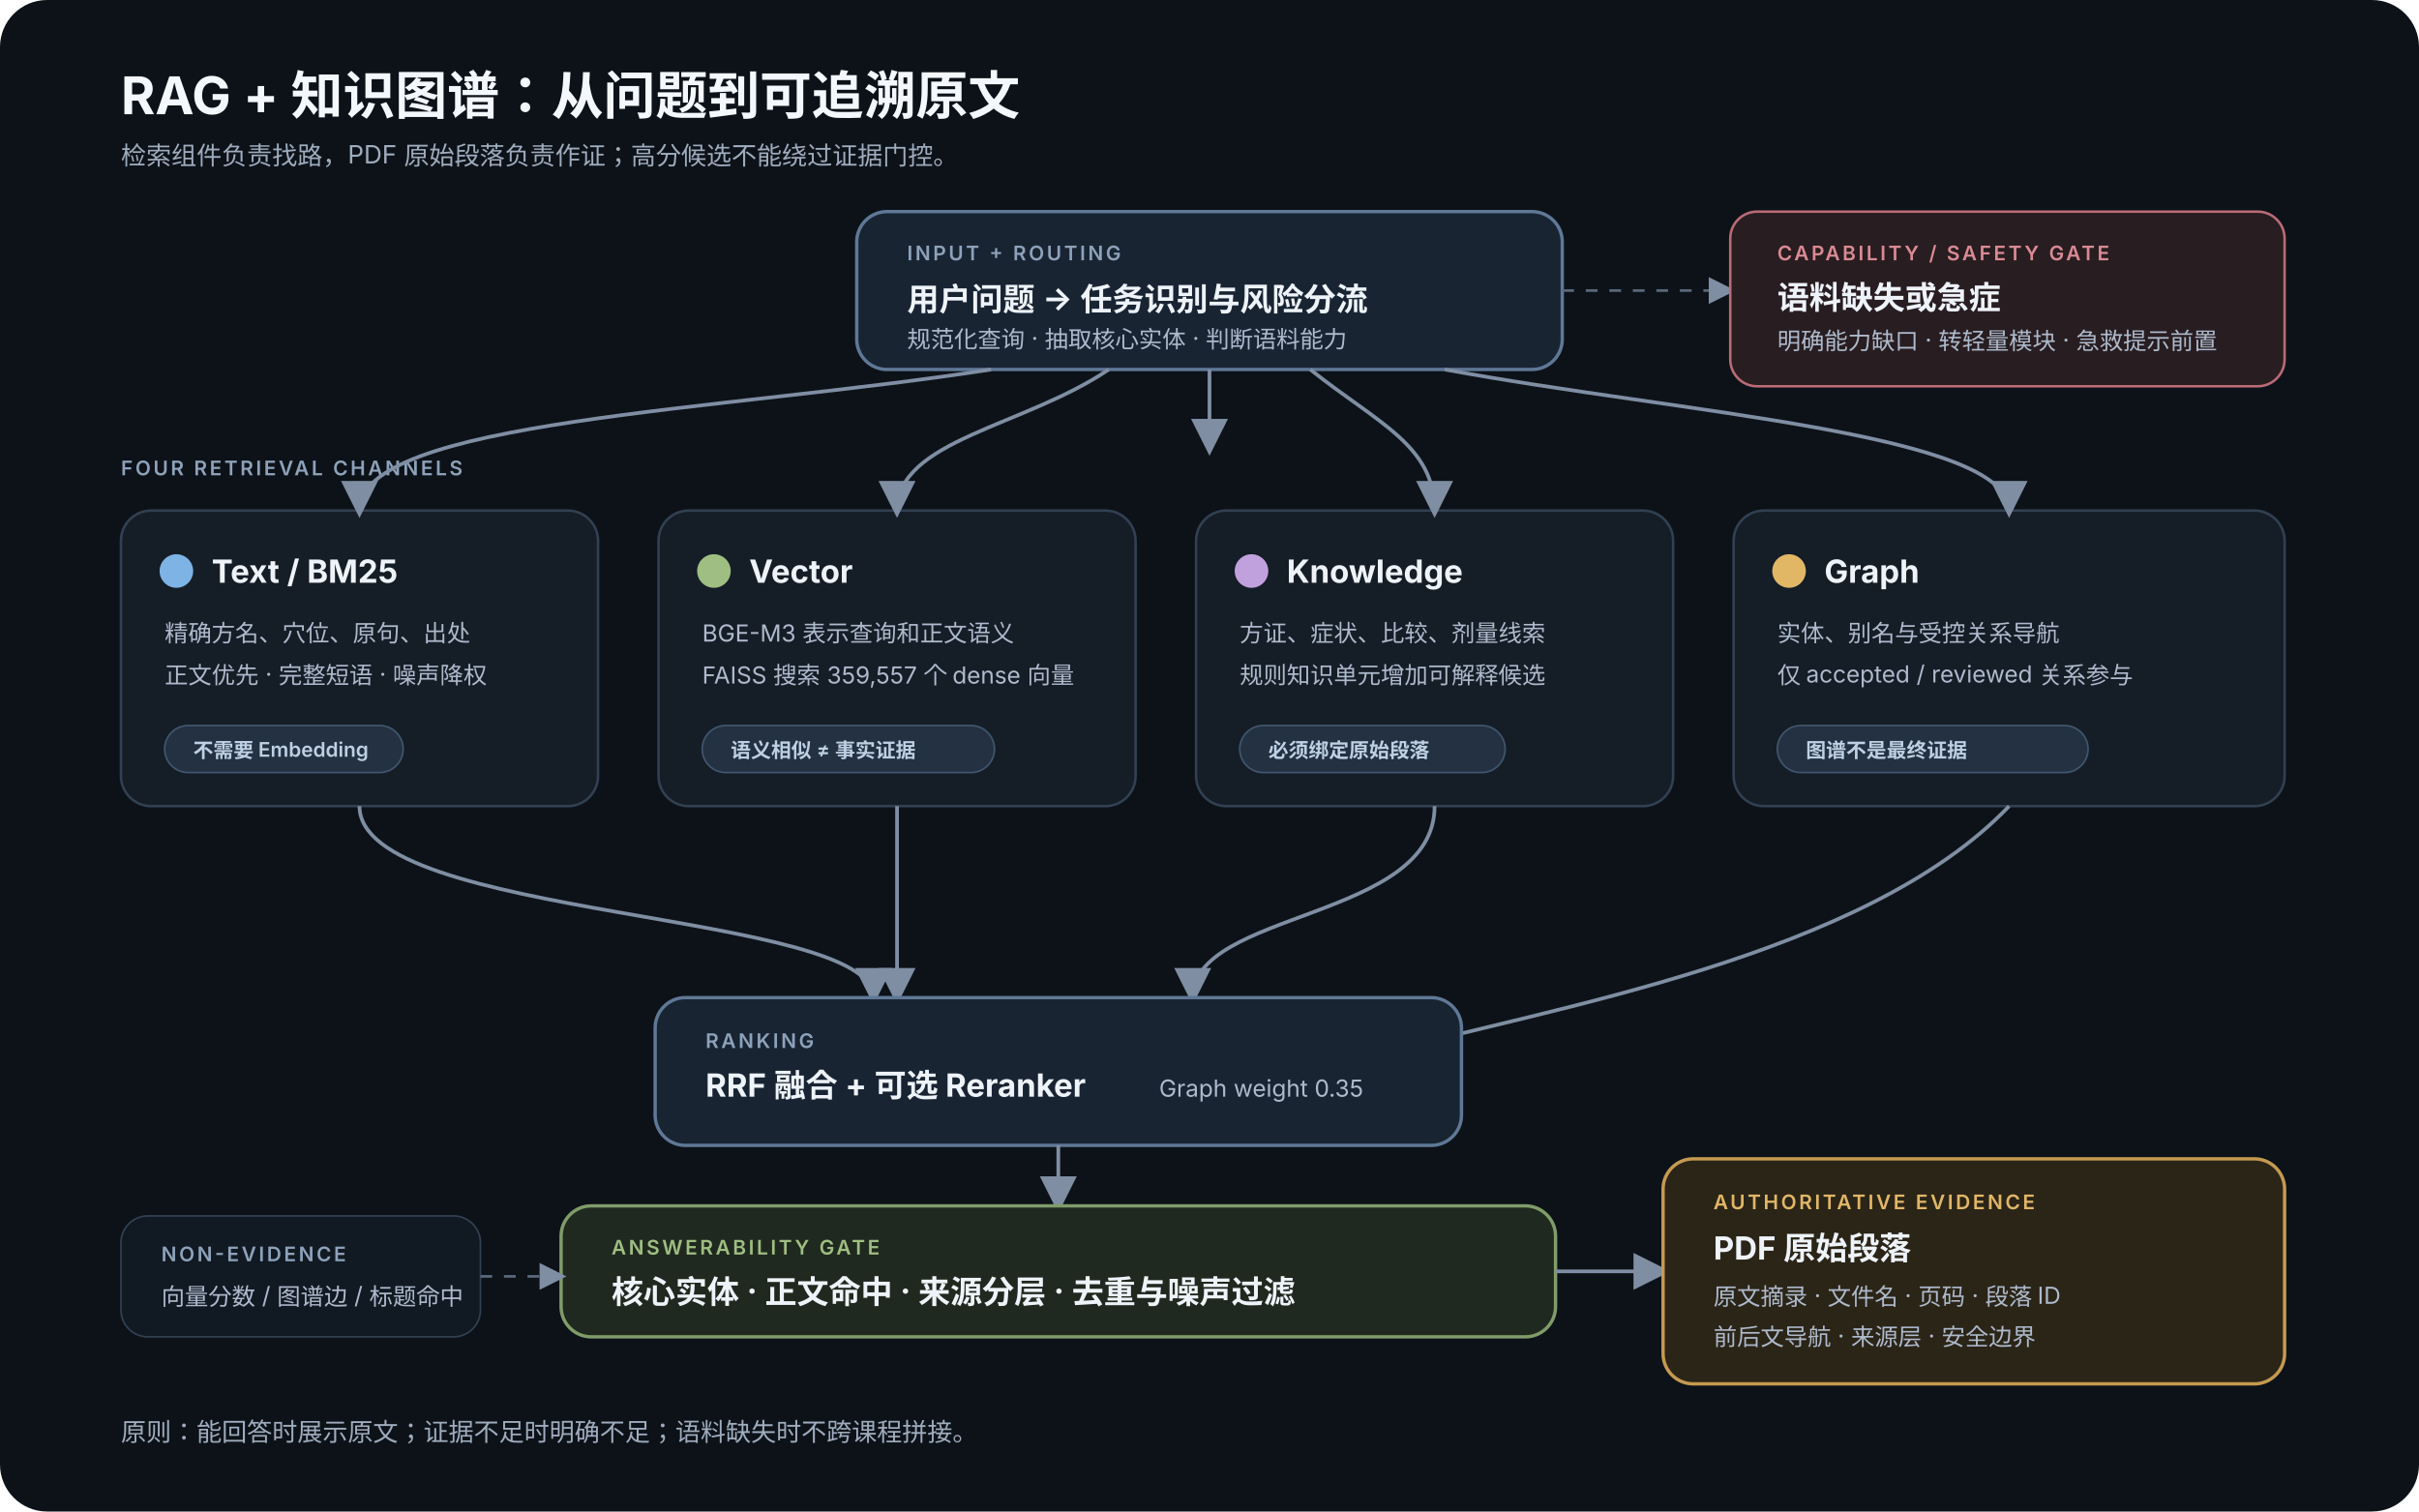
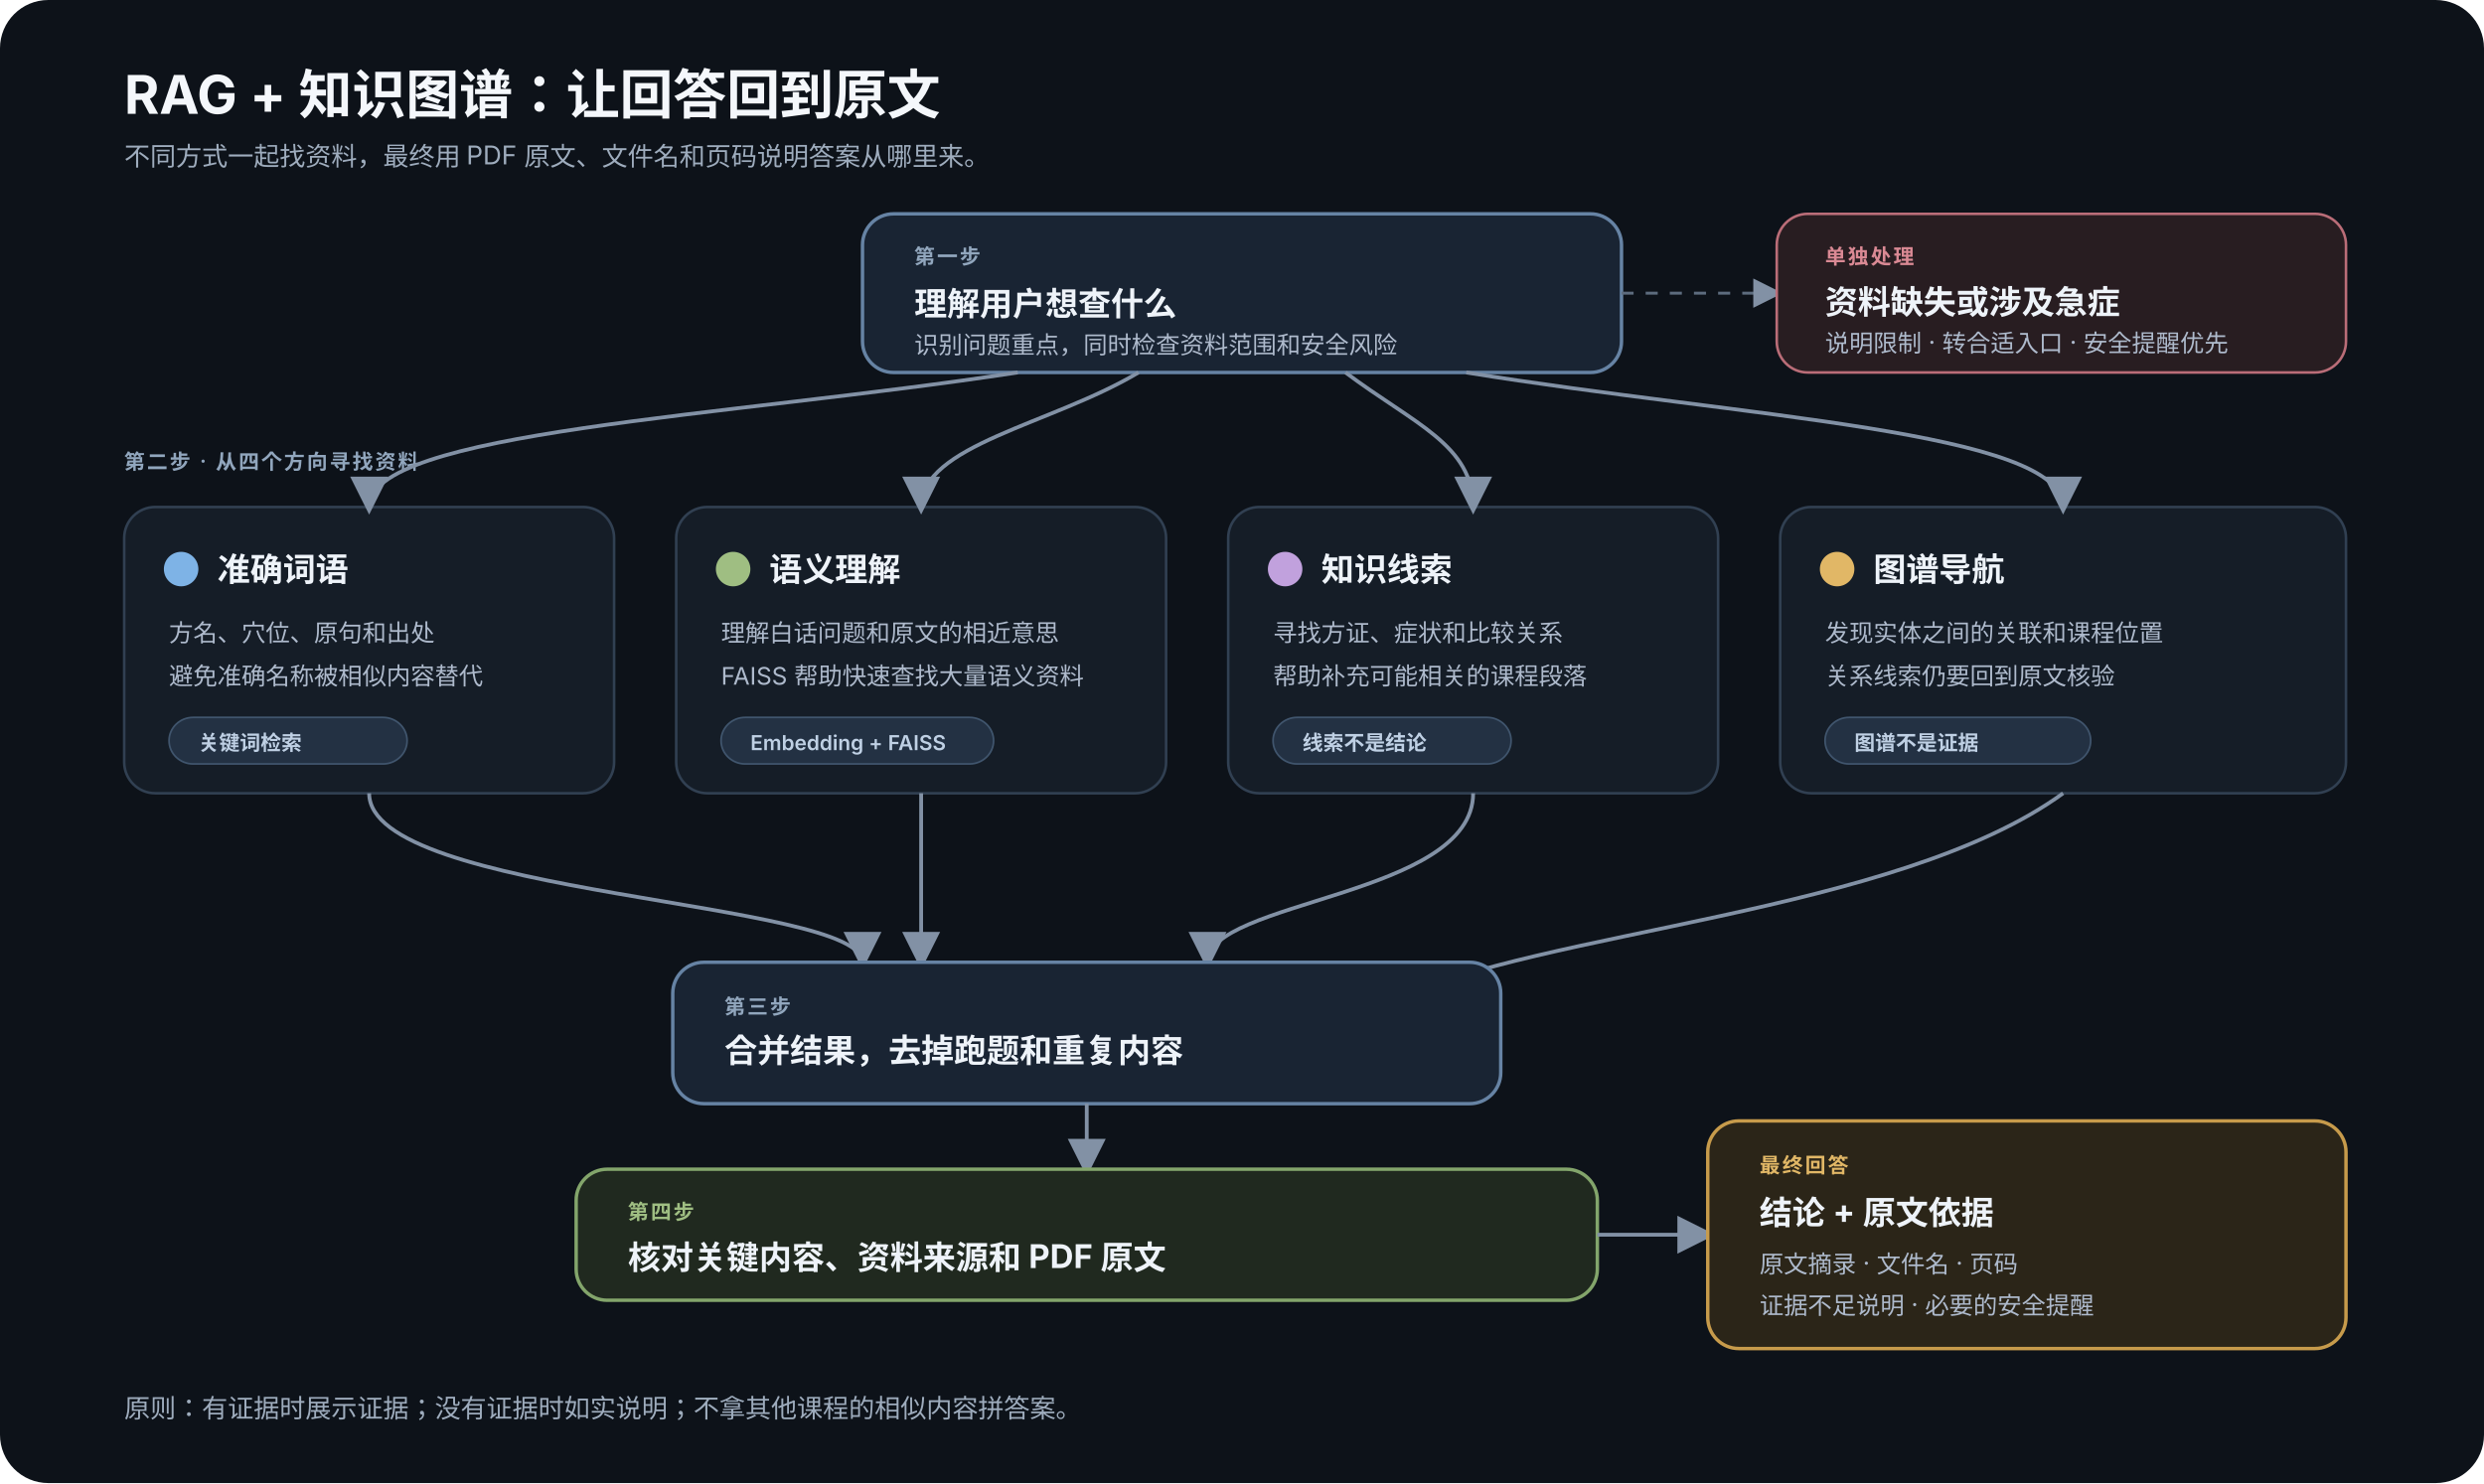
- <svg xmlns="http://www.w3.org/2000/svg" width="1440" height="900" viewBox="0 0 1440 900" role="img" aria-labelledby="title desc">
+ <svg xmlns="http://www.w3.org/2000/svg" width="1440" height="860" viewBox="0 0 1440 860" role="img" aria-labelledby="title desc">
  <defs>
    <marker id="arrow" markerWidth="10" markerHeight="10" refX="8" refY="5" orient="auto" markerUnits="strokeWidth">
-       <path d="M 0 0 L 10 5 L 0 10 z" fill="#7f8ea3" />
+       <path d="M 0 0 L 10 5 L 0 10 z" fill="#8291a5" />
    </marker>
    <style>
      .bg { fill: #0d1219; }
-       .panel { fill: #151d27; stroke: #314052; stroke-width: 1.5; }
-       .panel-strong { fill: #192433; stroke: #5f7896; stroke-width: 2; }
-       .gate { fill: #20291f; stroke: #7f9c69; stroke-width: 2; }
-       .evidence { fill: #2b2518; stroke: #c59a50; stroke-width: 2; }
-       .warning { fill: #281d21; stroke: #b96b76; stroke-width: 1.5; }
-       .line { fill: none; stroke: #7f8ea3; stroke-width: 2.2; marker-end: url(#arrow); }
-       .line-muted { fill: none; stroke: #586779; stroke-width: 1.6; stroke-dasharray: 7 7; marker-end: url(#arrow); }
-       .title { fill: #f4f7fb; font: 700 31px Inter, "PingFang SC", "Microsoft YaHei", sans-serif; }
-       .subtitle { fill: #9eacbd; font: 400 15px Inter, "PingFang SC", "Microsoft YaHei", sans-serif; }
-       .node-title { fill: #eef3f9; font: 700 19px Inter, "PingFang SC", "Microsoft YaHei", sans-serif; }
-       .node-copy { fill: #aebacc; font: 400 14px Inter, "PingFang SC", "Microsoft YaHei", sans-serif; }
-       .label { fill: #8da2ba; font: 600 12px Inter, "PingFang SC", "Microsoft YaHei", sans-serif; letter-spacing: 1.5px; }
-       .accent-blue { fill: #7eb3e6; }
-       .accent-green { fill: #9fbe82; }
-       .accent-gold { fill: #e1b766; }
-       .accent-red { fill: #d98a94; }
+       .card { fill: #151d27; stroke: #314052; stroke-width: 1.5; }
+       .primary { fill: #192433; stroke: #6683a4; stroke-width: 2; }
+       .verify { fill: #20291f; stroke: #83a56b; stroke-width: 2; }
+       .answer { fill: #2b2518; stroke: #c79b4b; stroke-width: 2; }
+       .alert { fill: #281d21; stroke: #ba6d78; stroke-width: 1.5; }
+       .line { fill: none; stroke: #8291a5; stroke-width: 2.2; marker-end: url(#arrow); }
+       .line-soft { fill: none; stroke: #5d6c7e; stroke-width: 1.7; stroke-dasharray: 7 7; marker-end: url(#arrow); }
+       .page-title { fill: #f4f7fb; font: 700 31px Inter, "PingFang SC", "Microsoft YaHei", sans-serif; }
+       .page-subtitle { fill: #9eacbd; font: 400 15px Inter, "PingFang SC", "Microsoft YaHei", sans-serif; }
+       .card-title { fill: #eef3f9; font: 700 19px Inter, "PingFang SC", "Microsoft YaHei", sans-serif; }
+       .copy { fill: #aebacc; font: 400 14px Inter, "PingFang SC", "Microsoft YaHei", sans-serif; }
+       .eyebrow { fill: #91a6bd; font: 600 12px Inter, "PingFang SC", "Microsoft YaHei", sans-serif; letter-spacing: 1.2px; }
+       .blue { fill: #7eb3e6; }
+       .green { fill: #9fbe82; }
+       .purple { fill: #c1a1dd; }
+       .gold { fill: #e1b766; }
+       .red { fill: #da8994; }
      .chip { fill: #233143; stroke: #40556d; stroke-width: 1; }
      .chip-text { fill: #bfd0e4; font: 600 12px Inter, "PingFang SC", "Microsoft YaHei", sans-serif; }
    </style>
  </defs>
-   <rect class="bg" width="1440" height="900" rx="28" />
-   <text class="title" x="72" y="68">RAG + 知识图谱：从问题到可追溯原文</text>
-   <text class="subtitle" x="72" y="98">检索组件负责找路，PDF 原始段落负责作证；高分候选不能绕过证据门控。</text>
-   <rect class="panel-strong" x="510" y="126" width="420" height="94" rx="18" />
-   <text class="label" x="540" y="155">INPUT + ROUTING</text>
-   <text class="node-title" x="540" y="185">用户问题 → 任务识别与风险分流</text>
-   <text class="node-copy" x="540" y="207">规范化查询 · 抽取核心实体 · 判断语料能力</text>
-   <path class="line" d="M 720 220 L 720 267" />
-   <path class="line-muted" d="M 930 173 L 1030 173" />
-   <rect class="warning" x="1030" y="126" width="330" height="104" rx="16" />
-   <text class="label accent-red" x="1058" y="155">CAPABILITY / SAFETY GATE</text>
-   <text class="node-title" x="1058" y="184">语料缺失或急症</text>
-   <text class="node-copy" x="1058" y="208">明确能力缺口 · 转轻量模块 · 急救提示前置</text>
-   <text class="label" x="72" y="283">FOUR RETRIEVAL CHANNELS</text>
-   <rect class="panel" x="72" y="304" width="284" height="176" rx="18" />
-   <circle cx="105" cy="340" r="10" fill="#7eb3e6" />
-   <text class="node-title" x="126" y="347">Text / BM25</text>
-   <text class="node-copy" x="98" y="382">精确方名、穴位、原句、出处</text>
-   <text class="node-copy" x="98" y="407">正文优先 · 完整短语 · 噪声降权</text>
-   <rect class="chip" x="98" y="432" width="142" height="28" rx="14" />
-   <text class="chip-text" x="115" y="451">不需要 Embedding</text>
-   <rect class="panel" x="392" y="304" width="284" height="176" rx="18" />
-   <circle cx="425" cy="340" r="10" fill="#9fbe82" />
-   <text class="node-title" x="446" y="347">Vector</text>
-   <text class="node-copy" x="418" y="382">BGE-M3 表示查询和正文语义</text>
-   <text class="node-copy" x="418" y="407">FAISS 搜索 359,557 个 dense 向量</text>
-   <rect class="chip" x="418" y="432" width="174" height="28" rx="14" />
-   <text class="chip-text" x="435" y="451">语义相似 ≠ 事实证据</text>
-   <rect class="panel" x="712" y="304" width="284" height="176" rx="18" />
-   <circle cx="745" cy="340" r="10" fill="#c1a1dd" />
-   <text class="node-title" x="766" y="347">Knowledge</text>
-   <text class="node-copy" x="738" y="382">方证、症状、比较、剂量线索</text>
-   <text class="node-copy" x="738" y="407">规则知识单元增加可解释候选</text>
-   <rect class="chip" x="738" y="432" width="158" height="28" rx="14" />
-   <text class="chip-text" x="755" y="451">必须绑定原始段落</text>
-   <rect class="panel" x="1032" y="304" width="328" height="176" rx="18" />
-   <circle cx="1065" cy="340" r="10" fill="#e1b766" />
-   <text class="node-title" x="1086" y="347">Graph</text>
-   <text class="node-copy" x="1058" y="382">实体、别名与受控关系导航</text>
-   <text class="node-copy" x="1058" y="407">仅 accepted / reviewed 关系参与</text>
-   <rect class="chip" x="1058" y="432" width="185" height="28" rx="14" />
-   <text class="chip-text" x="1075" y="451">图谱不是最终证据</text>
-   <path class="line" d="M 590 220 C 430 245, 214 250, 214 304" />
-   <path class="line" d="M 660 220 C 610 254, 534 262, 534 304" />
-   <path class="line" d="M 780 220 C 820 252, 854 265, 854 304" />
-   <path class="line" d="M 860 220 C 1000 246, 1196 258, 1196 304" />
-   <path class="line" d="M 214 480 C 214 548, 520 542, 520 594" />
-   <path class="line" d="M 534 480 L 534 594" />
-   <path class="line" d="M 854 480 C 854 548, 710 542, 710 594" />
-   <path class="line" d="M 1196 480 C 1110 570, 922 600, 820 628" />
-   <rect class="panel-strong" x="390" y="594" width="480" height="88" rx="18" />
-   <text class="label" x="420" y="624">RANKING</text>
-   <text class="node-title" x="420" y="653">RRF 融合 + 可选 Reranker</text>
-   <text class="node-copy" x="690" y="653">Graph weight 0.35</text>
-   <path class="line" d="M 630 682 L 630 718" />
-   <rect class="gate" x="334" y="718" width="592" height="78" rx="18" />
-   <text class="label accent-green" x="364" y="747">ANSWERABILITY GATE</text>
-   <text class="node-title" x="364" y="776">核心实体 · 正文命中 · 来源分层 · 去重与噪声过滤</text>
-   <path class="line" d="M 926 757 L 990 757" />
-   <rect class="evidence" x="990" y="690" width="370" height="134" rx="18" />
-   <text class="label accent-gold" x="1020" y="720">AUTHORITATIVE EVIDENCE</text>
-   <text class="node-title" x="1020" y="750">PDF 原始段落</text>
-   <text class="node-copy" x="1020" y="777">原文摘录 · 文件名 · 页码 · 段落 ID</text>
-   <text class="node-copy" x="1020" y="801">前后文导航 · 来源层 · 安全边界</text>
-   <rect x="72" y="724" width="214" height="72" rx="16" fill="#111923" stroke="#314052" />
-   <text class="label" x="96" y="751">NON-EVIDENCE</text>
-   <text class="node-copy" x="96" y="777">向量分数 / 图谱边 / 标题命中</text>
-   <path class="line-muted" d="M 286 760 L 334 760" />
-   <text class="subtitle" x="72" y="858">原则：能回答时展示原文；证据不足时明确不足；语料缺失时不跨课程拼接。</text>
+   <rect class="bg" width="1440" height="860" rx="28" />
+   <text class="page-title" x="72" y="66">RAG + 知识图谱：让回答回到原文</text>
+   <text class="page-subtitle" x="72" y="96">不同方式一起找资料，最终用 PDF 原文、文件名和页码说明答案从哪里来。</text>
+   <rect class="primary" x="500" y="124" width="440" height="92" rx="18" />
+   <text class="eyebrow" x="530" y="153">第一步</text>
+   <text class="card-title" x="530" y="183">理解用户想查什么</text>
+   <text class="copy" x="530" y="205">识别问题重点，同时检查资料范围和安全风险</text>
+   <path class="line-soft" d="M 940 170 L 1030 170" />
+   <rect class="alert" x="1030" y="124" width="330" height="92" rx="18" />
+   <text class="eyebrow red" x="1058" y="153">单独处理</text>
+   <text class="card-title" x="1058" y="182">资料缺失或涉及急症</text>
+   <text class="copy" x="1058" y="204">说明限制 · 转合适入口 · 安全提醒优先</text>
+   <text class="eyebrow" x="72" y="272">第二步 · 从四个方向寻找资料</text>
+   <rect class="card" x="72" y="294" width="284" height="166" rx="18" />
+   <circle cx="105" cy="330" r="10" class="blue" />
+   <text class="card-title" x="126" y="337">准确词语</text>
+   <text class="copy" x="98" y="372">方名、穴位、原句和出处</text>
+   <text class="copy" x="98" y="397">避免准确名称被相似内容替代</text>
+   <rect class="chip" x="98" y="416" width="138" height="27" rx="14" />
+   <text class="chip-text" x="115" y="435">关键词检索</text>
+   <rect class="card" x="392" y="294" width="284" height="166" rx="18" />
+   <circle cx="425" cy="330" r="10" class="green" />
+   <text class="card-title" x="446" y="337">语义理解</text>
+   <text class="copy" x="418" y="372">理解白话问题和原文的相近意思</text>
+   <text class="copy" x="418" y="397">FAISS 帮助快速查找大量语义资料</text>
+   <rect class="chip" x="418" y="416" width="158" height="27" rx="14" />
+   <text class="chip-text" x="435" y="435">Embedding + FAISS</text>
+   <rect class="card" x="712" y="294" width="284" height="166" rx="18" />
+   <circle cx="745" cy="330" r="10" class="purple" />
+   <text class="card-title" x="766" y="337">知识线索</text>
+   <text class="copy" x="738" y="372">寻找方证、症状和比较关系</text>
+   <text class="copy" x="738" y="397">帮助补充可能相关的课程段落</text>
+   <rect class="chip" x="738" y="416" width="138" height="27" rx="14" />
+   <text class="chip-text" x="755" y="435">线索不是结论</text>
+   <rect class="card" x="1032" y="294" width="328" height="166" rx="18" />
+   <circle cx="1065" cy="330" r="10" class="gold" />
+   <text class="card-title" x="1086" y="337">图谱导航</text>
+   <text class="copy" x="1058" y="372">发现实体之间的关联和课程位置</text>
+   <text class="copy" x="1058" y="397">关系线索仍要回到原文核验</text>
+   <rect class="chip" x="1058" y="416" width="154" height="27" rx="14" />
+   <text class="chip-text" x="1075" y="435">图谱不是证据</text>
+   <path class="line" d="M 590 216 C 420 242, 214 250, 214 294" />
+   <path class="line" d="M 660 216 C 610 246, 534 258, 534 294" />
+   <path class="line" d="M 780 216 C 820 246, 854 258, 854 294" />
+   <path class="line" d="M 850 216 C 1010 242, 1196 250, 1196 294" />
+   <path class="line" d="M 214 460 C 214 520, 500 522, 500 558" />
+   <path class="line" d="M 534 460 L 534 558" />
+   <path class="line" d="M 854 460 C 854 520, 700 522, 700 558" />
+   <path class="line" d="M 1196 460 C 1100 530, 890 540, 810 580" />
+   <rect class="primary" x="390" y="558" width="480" height="82" rx="18" />
+   <text class="eyebrow" x="420" y="588">第三步</text>
+   <text class="card-title" x="420" y="616">合并结果，去掉跑题和重复内容</text>
+   <path class="line" d="M 630 640 L 630 678" />
+   <rect class="verify" x="334" y="678" width="592" height="76" rx="18" />
+   <text class="eyebrow green" x="364" y="707">第四步</text>
+   <text class="card-title" x="364" y="736">核对关键内容、资料来源和 PDF 原文</text>
+   <path class="line" d="M 926 716 L 990 716" />
+   <rect class="answer" x="990" y="650" width="370" height="132" rx="18" />
+   <text class="eyebrow gold" x="1020" y="680">最终回答</text>
+   <text class="card-title" x="1020" y="710">结论 + 原文依据</text>
+   <text class="copy" x="1020" y="738">原文摘录 · 文件名 · 页码</text>
+   <text class="copy" x="1020" y="762">证据不足说明 · 必要的安全提醒</text>
+   <text class="page-subtitle" x="72" y="822">原则：有证据时展示证据；没有证据时如实说明；不拿其他课程的相似内容拼答案。</text>
</svg>
